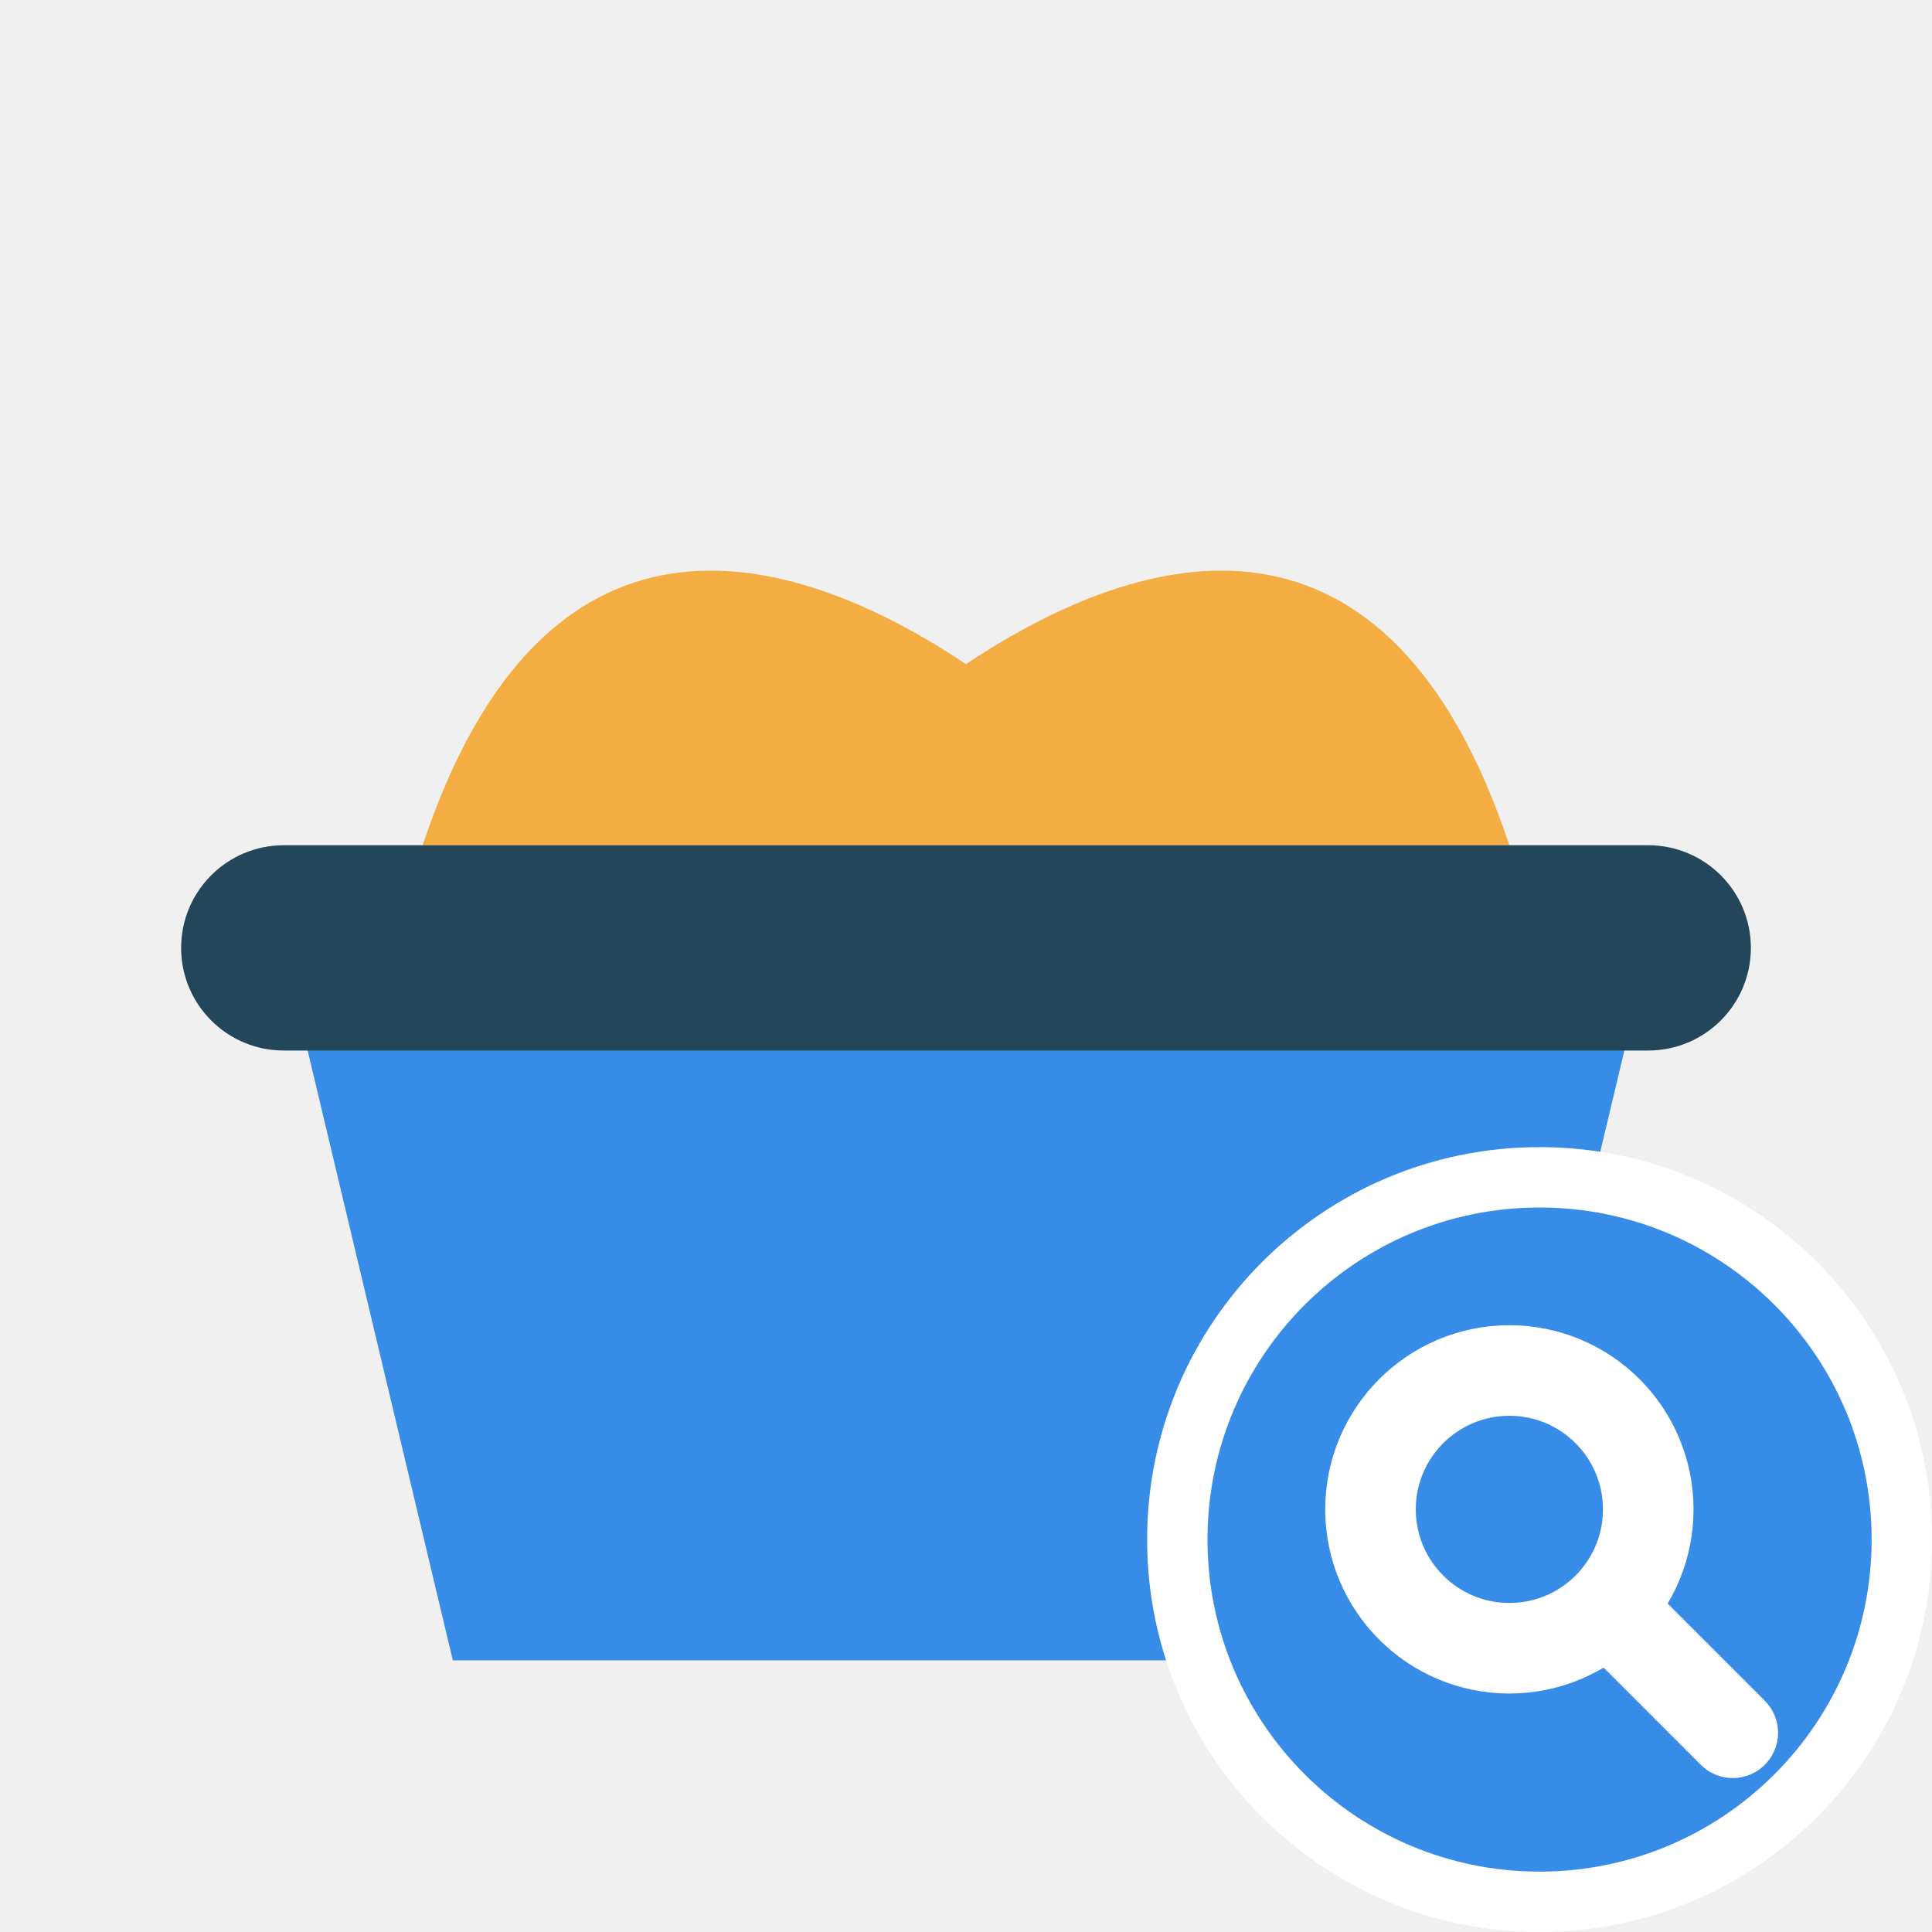
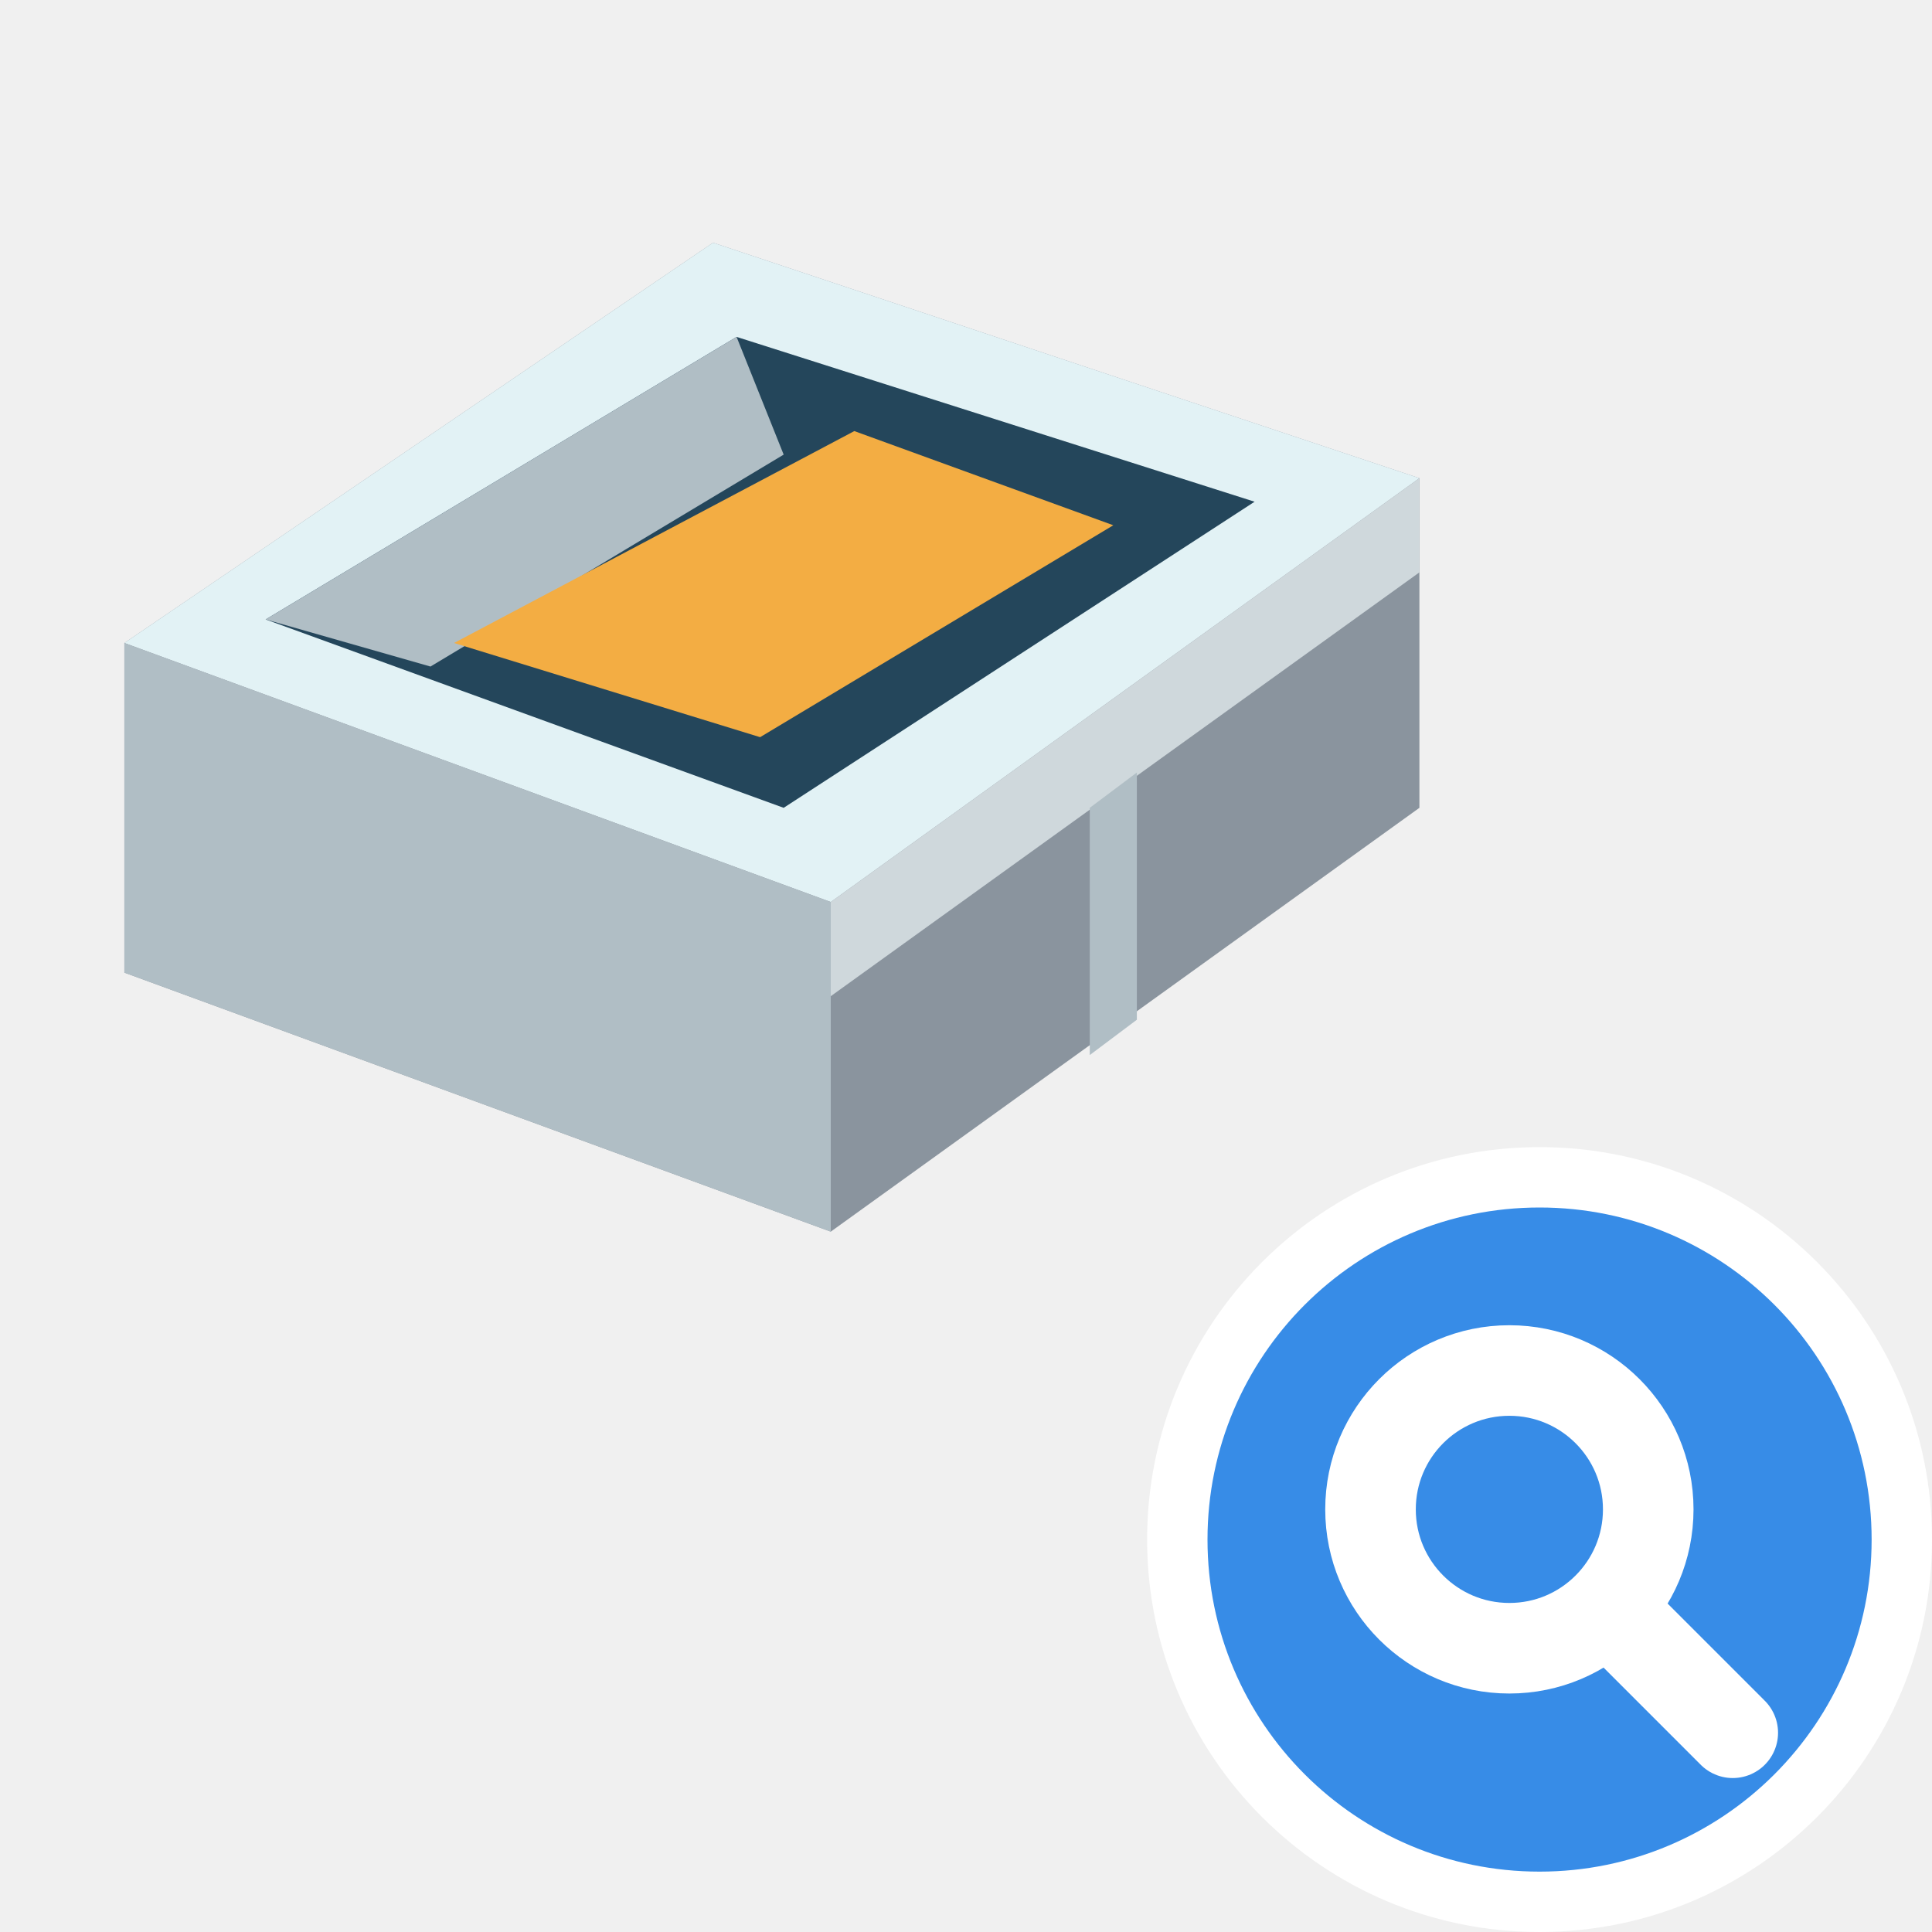
- <svg xmlns="http://www.w3.org/2000/svg" width="32" height="32" viewBox="0 0 32 32">
-   <path d="M7 14 C9 8 13 9 16 11 C19 9 23 8 25 14 Z" fill="#F3AD43" />
-   <polygon points="5,17 27,17 24.5,27.5 7.5,27.5" fill="#378CE7" />
-   <rect x="3" y="14" width="26" height="3.4" rx="1.7" fill="#24465B" />
-   <ellipse cx="25.5" cy="25.5" rx="6.5" ry="6.5" fill="#FFFFFF" />
-   <ellipse cx="25.5" cy="25.5" rx="5.5" ry="5.5" fill="#378CE7" />
-   <ellipse cx="25" cy="25" rx="2.3" ry="2.3" fill="none" stroke="#FFFFFF" stroke-width="1.5" />
-   <polyline points="26.7,26.7 28.7,28.7" fill="none" stroke="#FFFFFF" stroke-width="1.5" stroke-linecap="round" stroke-linejoin="round" />
+ <svg xmlns="http://www.w3.org/2000/svg" width="32" height="32" viewBox="0 0 64 64" role="img" aria-labelledby="title">
+   <g transform="translate(1 -6) scale(.78)">
+     <path d="M4 35L29 18L59 28V42L34 60L4 49Z" fill="#8A949E" />
+     <path d="M4 35L29 18L59 28L34 46Z" fill="#E2F2F5" />
+     <path d="M10 34L30 22L52 29L32 42Z" fill="#24465B" />
+     <path d="M10 34L30 22L32 27L17 36Z" fill="#B0BEC5" />
+     <path d="M18 35L35 26L46 30L31 39Z" fill="#F3AD43" />
+     <path d="M4 35L34 46V60L4 49Z" fill="#B0BEC5" />
+     <path d="M34 46L59 28V32L34 50Z" fill="#CFD8DC" />
+     <path d="M45 42L47 40.5V51L45 52.5Z" fill="#B0BEC5" />
+   </g>
+   <g transform="scale(2)">
+     <ellipse cx="25.5" cy="25.5" rx="6.5" ry="6.5" fill="#FFFFFF" />
+     <ellipse cx="25.5" cy="25.5" rx="5.5" ry="5.5" fill="#378CE7" />
+     <ellipse cx="25" cy="25" rx="2.3" ry="2.3" fill="none" stroke="#FFFFFF" stroke-width="1.5" />
+     <polyline points="26.7,26.7 28.7,28.7" fill="none" stroke="#FFFFFF" stroke-width="1.5" stroke-linecap="round" stroke-linejoin="round" />
+   </g>
</svg>
